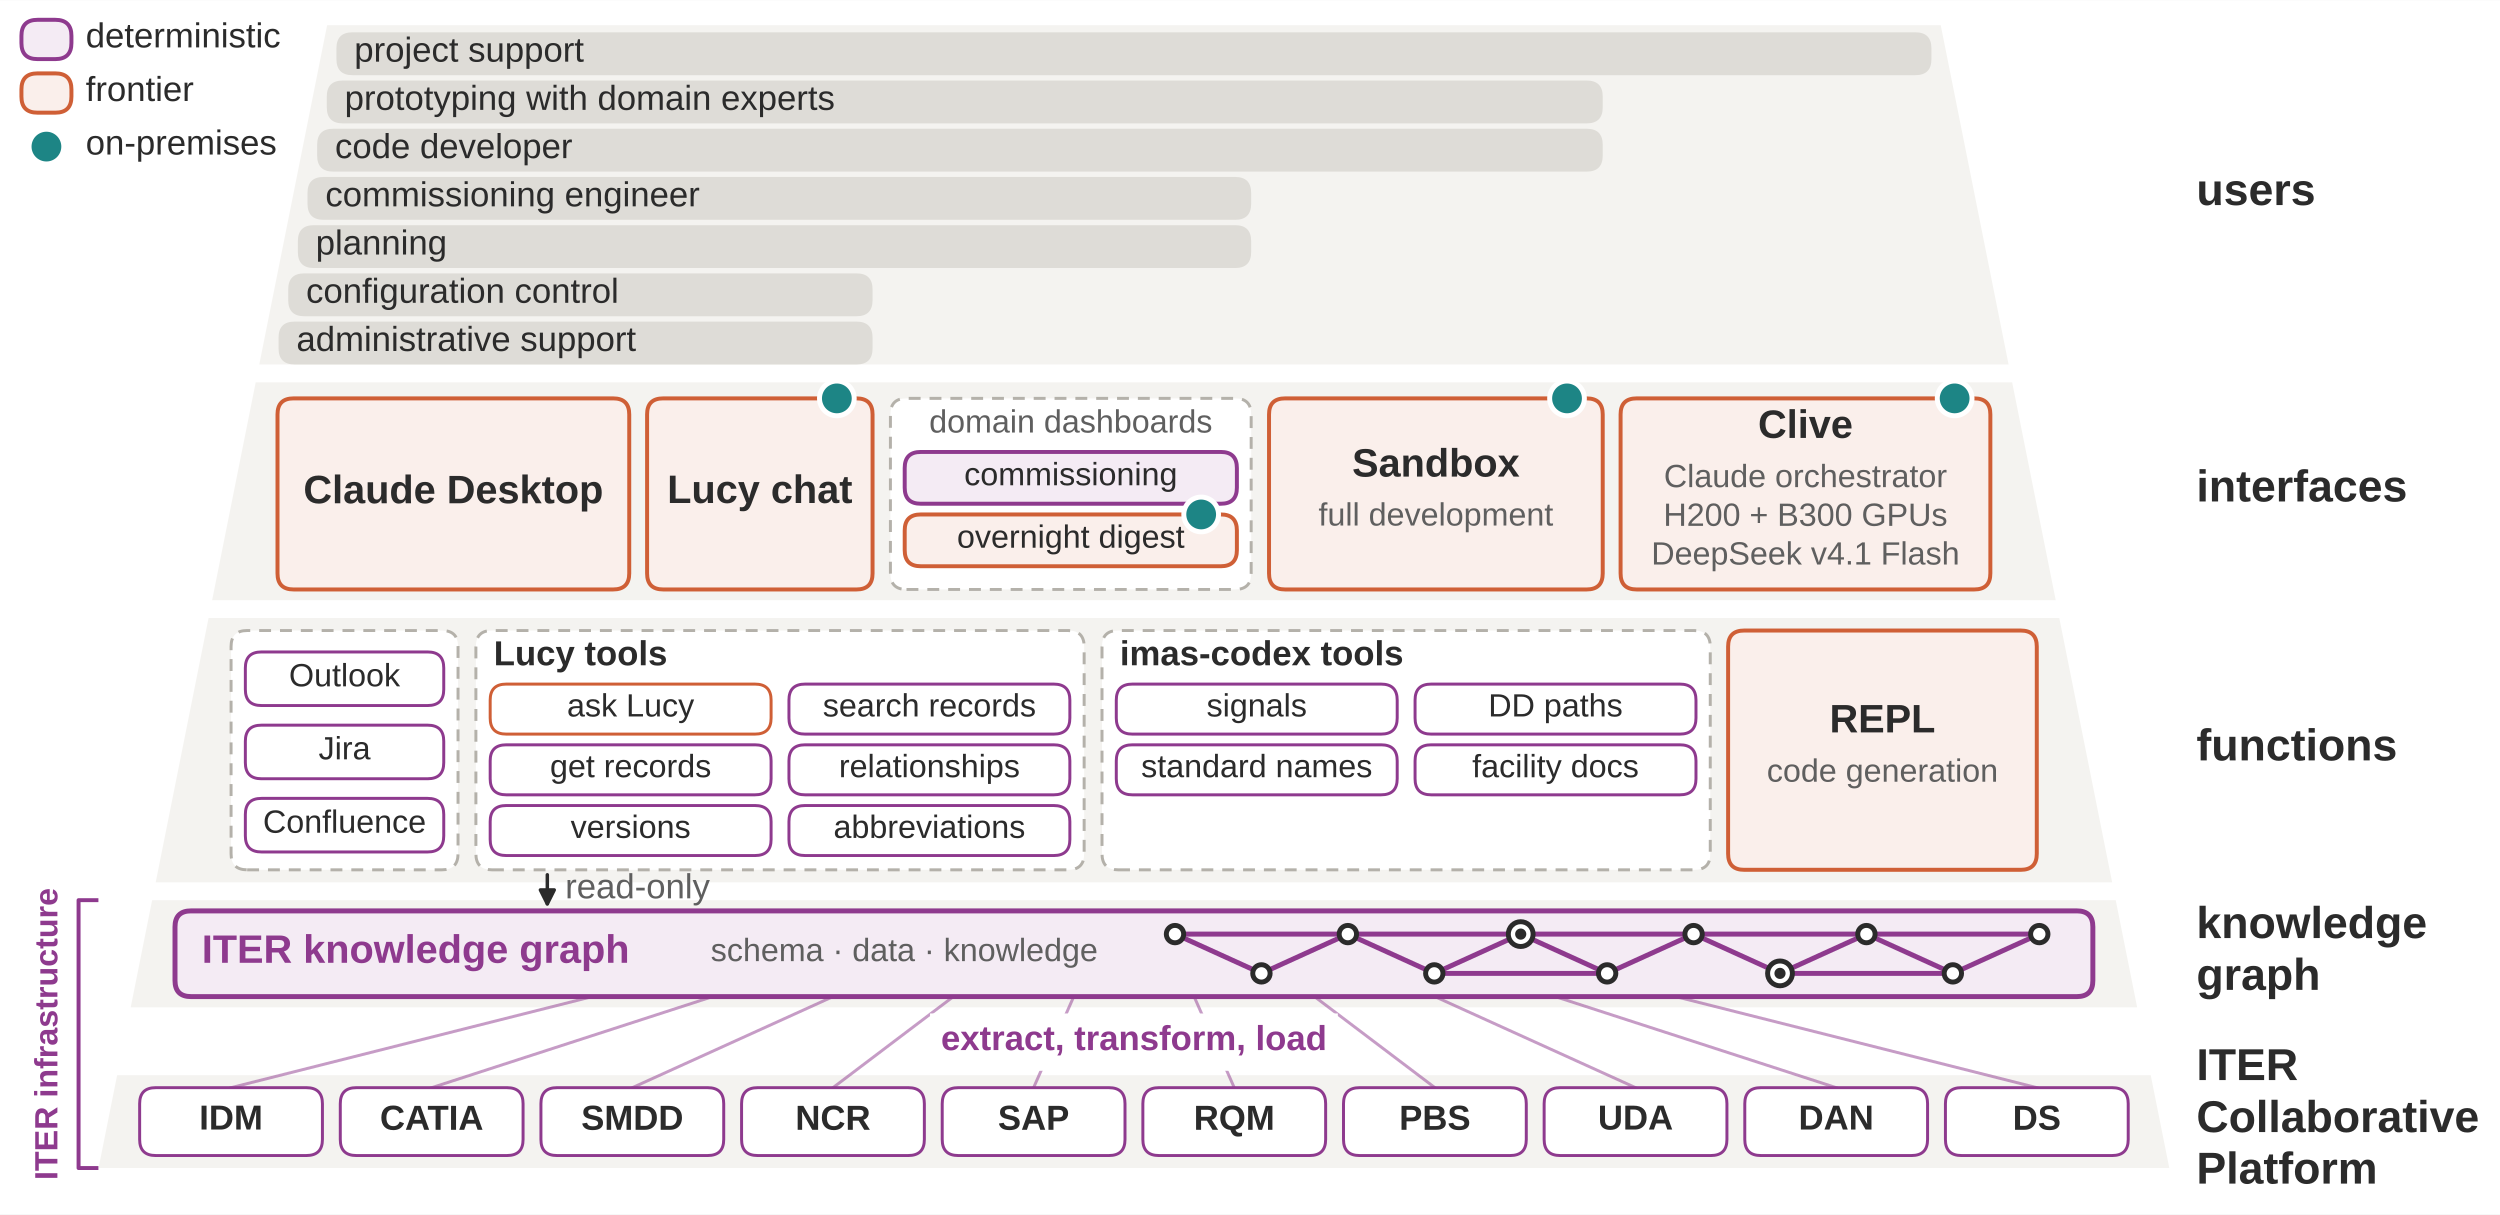
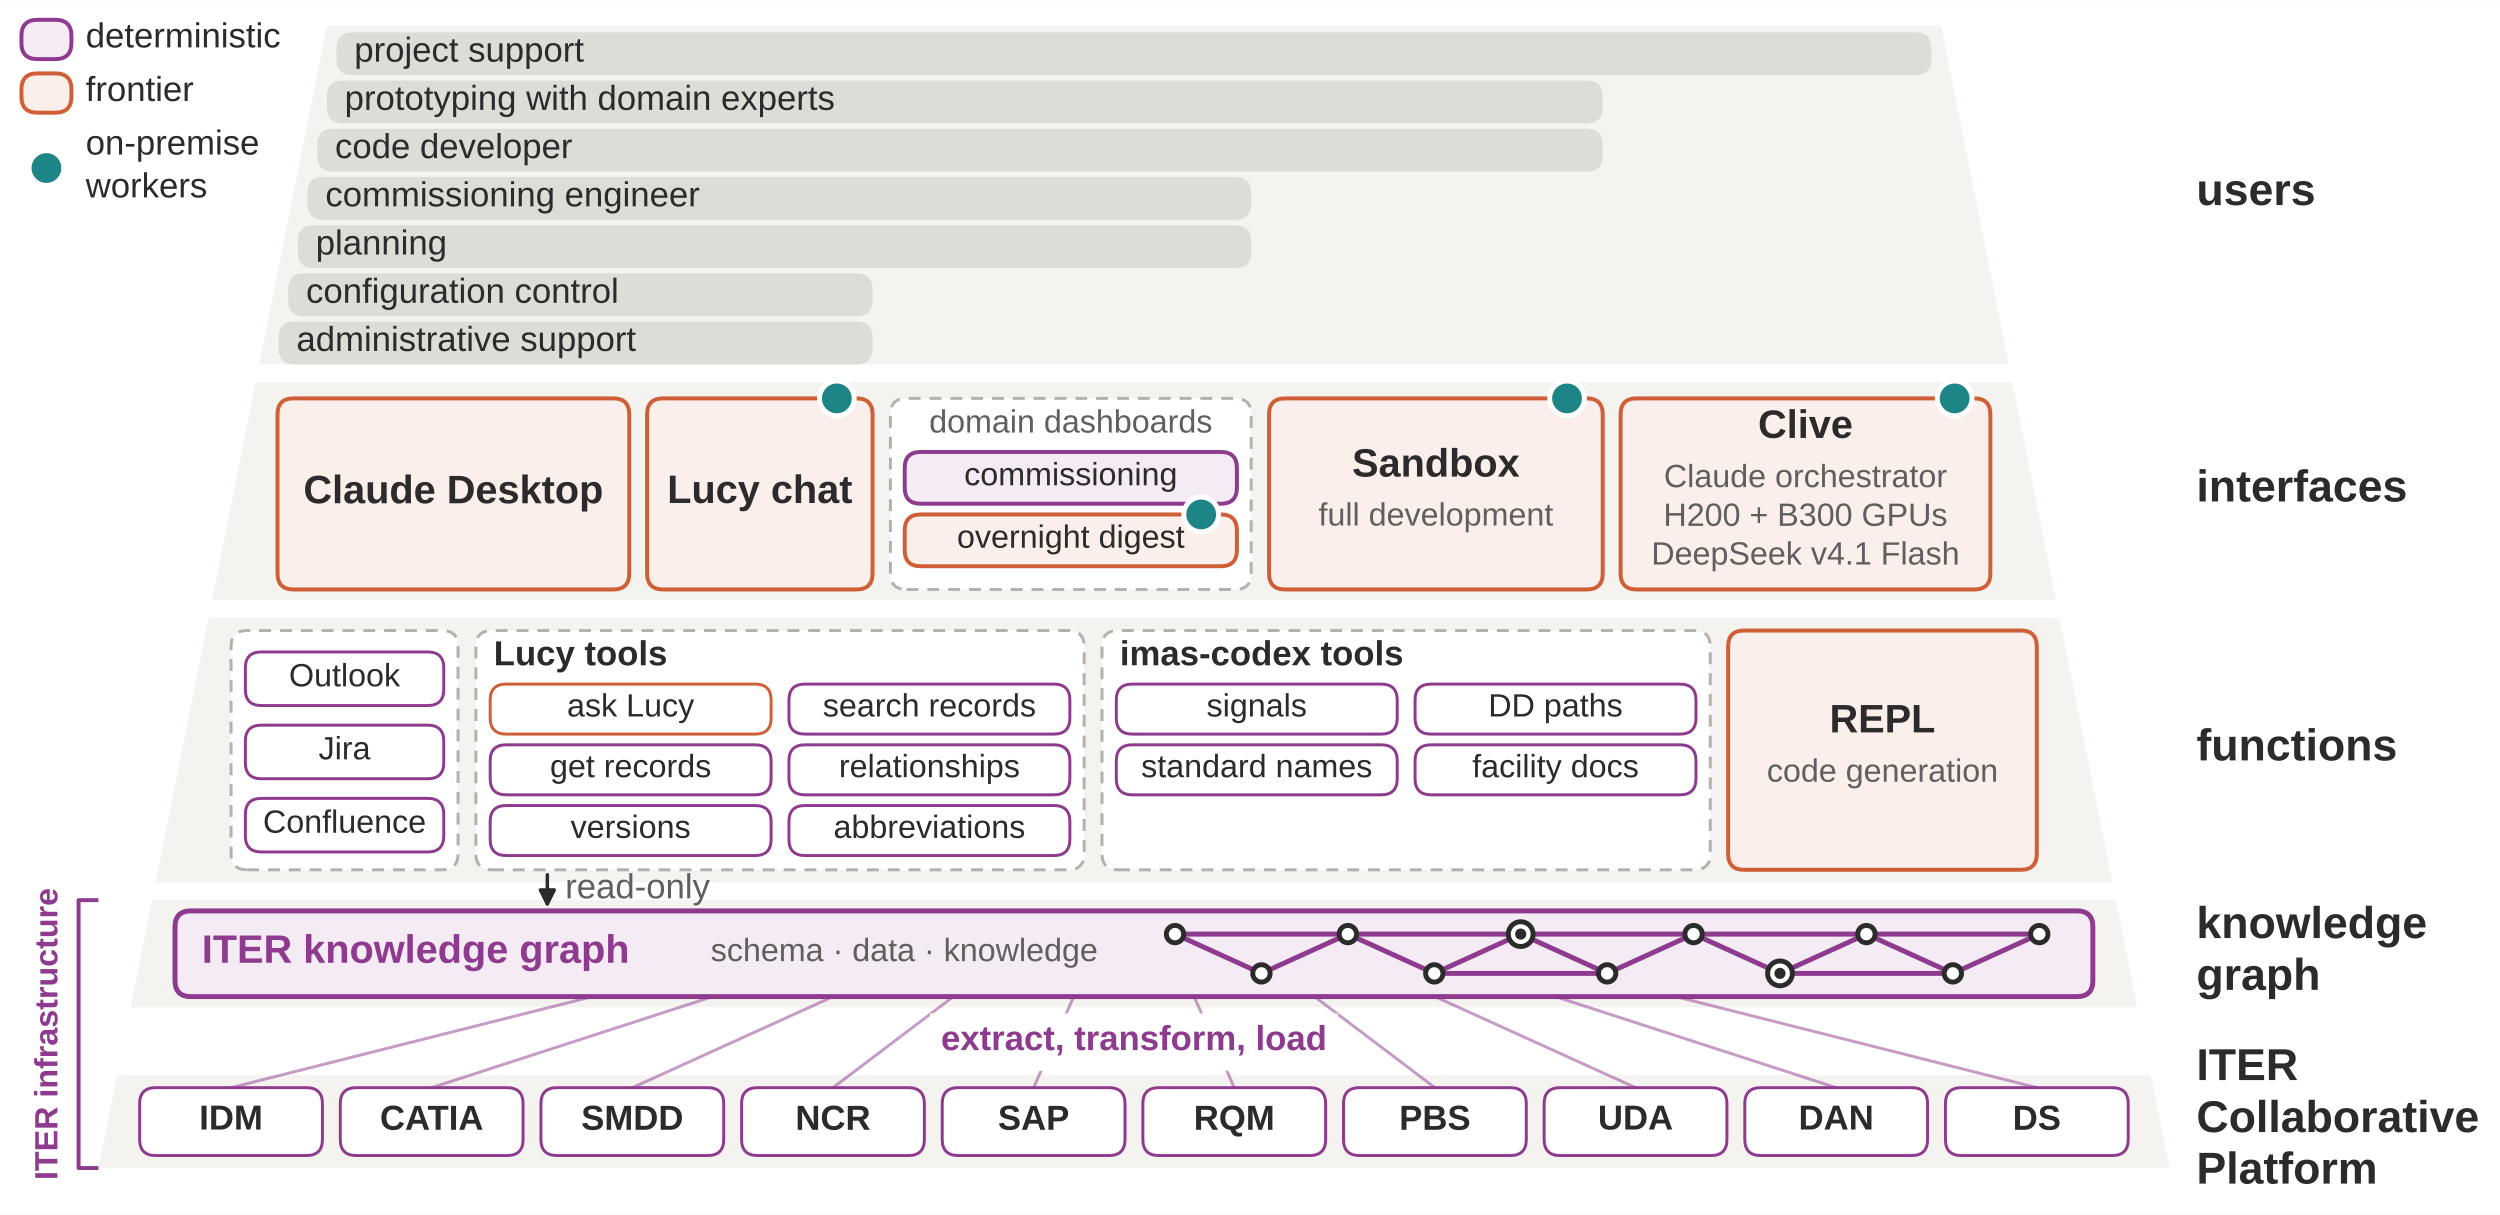
<svg xmlns="http://www.w3.org/2000/svg" xmlns:xlink="http://www.w3.org/1999/xlink" width="31.1cm" height="15.11cm" viewBox="0 0 1008 489.6" version="1.1">
  <defs>
    <style type="text/css">*{stroke-linejoin: round; stroke-linecap: butt}</style>
  </defs>
  <g id="figure_1">
    <g id="patch_1">
      <path d="M 0 489.6 L 1008 489.6 L 1008 0 L 0 0 z " style="fill: #ffffff" />
    </g>
    <g id="axes_1">
      <g id="patch_2">
        <path d="M 39.744 470.88 L 874.656 470.88 L 867.168 433.44 L 47.232 433.44 z " clip-path="url(#pb3c5608699)" style="fill: #f4f3f0" />
      </g>
      <g id="patch_3">
        <path d="M 52.704 406.08 L 861.696 406.08 L 853.056 362.88 L 61.344 362.88 z " clip-path="url(#pb3c5608699)" style="fill: #f4f3f0" />
      </g>
      <g id="patch_4">
        <path d="M 62.784 355.68 L 851.616 355.68 L 830.304 249.12 L 84.096 249.12 z " clip-path="url(#pb3c5608699)" style="fill: #f4f3f0" />
      </g>
      <g id="patch_5">
        <path d="M 85.536 241.92 L 828.864 241.92 L 811.296 154.08 L 103.104 154.08 z " clip-path="url(#pb3c5608699)" style="fill: #f4f3f0" />
      </g>
      <g id="patch_6">
        <path d="M 104.544 146.88 L 809.856 146.88 L 782.496 10.08 L 131.904 10.08 z " clip-path="url(#pb3c5608699)" style="fill: #f4f3f0" />
      </g>
      <g id="line2d_1">
        <path d="M 93.154 438.48 L 238.772 401.76 " clip-path="url(#pb3c5608699)" style="fill: none; stroke: #8e3a8e; stroke-opacity: 0.5; stroke-width: 1.2; stroke-linecap: square" />
      </g>
      <g id="line2d_2">
        <path d="M 174.053 438.48 L 287.312 401.76 " clip-path="url(#pb3c5608699)" style="fill: none; stroke: #8e3a8e; stroke-opacity: 0.5; stroke-width: 1.2; stroke-linecap: square" />
      </g>
      <g id="line2d_3">
        <path d="M 254.952 438.48 L 335.851 401.76 " clip-path="url(#pb3c5608699)" style="fill: none; stroke: #8e3a8e; stroke-opacity: 0.5; stroke-width: 1.2; stroke-linecap: square" />
      </g>
      <g id="line2d_4">
        <path d="M 335.851 438.48 L 384.391 401.76 " clip-path="url(#pb3c5608699)" style="fill: none; stroke: #8e3a8e; stroke-opacity: 0.5; stroke-width: 1.2; stroke-linecap: square" />
      </g>
      <g id="line2d_5">
        <path d="M 416.75 438.48 L 432.93 401.76 " clip-path="url(#pb3c5608699)" style="fill: none; stroke: #8e3a8e; stroke-opacity: 0.5; stroke-width: 1.2; stroke-linecap: square" />
      </g>
      <g id="line2d_6">
        <path d="M 497.65 438.48 L 481.47 401.76 " clip-path="url(#pb3c5608699)" style="fill: none; stroke: #8e3a8e; stroke-opacity: 0.5; stroke-width: 1.2; stroke-linecap: square" />
      </g>
      <g id="line2d_7">
        <path d="M 578.549 438.48 L 530.009 401.76 " clip-path="url(#pb3c5608699)" style="fill: none; stroke: #8e3a8e; stroke-opacity: 0.5; stroke-width: 1.2; stroke-linecap: square" />
      </g>
      <g id="line2d_8">
        <path d="M 659.448 438.48 L 578.549 401.76 " clip-path="url(#pb3c5608699)" style="fill: none; stroke: #8e3a8e; stroke-opacity: 0.5; stroke-width: 1.2; stroke-linecap: square" />
      </g>
      <g id="line2d_9">
        <path d="M 740.347 438.48 L 627.088 401.76 " clip-path="url(#pb3c5608699)" style="fill: none; stroke: #8e3a8e; stroke-opacity: 0.5; stroke-width: 1.2; stroke-linecap: square" />
      </g>
      <g id="line2d_10">
        <path d="M 821.246 438.48 L 675.628 401.76 " clip-path="url(#pb3c5608699)" style="fill: none; stroke: #8e3a8e; stroke-opacity: 0.5; stroke-width: 1.2; stroke-linecap: square" />
      </g>
      <g id="patch_7">
        <path d="M 77.04 401.76 L 837.36 401.76 Q 843.84 401.76 843.84 395.28 L 843.84 373.68 Q 843.84 367.2 837.36 367.2 L 77.04 367.2 Q 70.56 367.2 70.56 373.68 L 70.56 395.28 Q 70.56 401.76 77.04 401.76 z " clip-path="url(#pb3c5608699)" style="fill: #f4ebf4; stroke: #8e3a8e; stroke-width: 2; stroke-linejoin: miter" />
      </g>
      <g id="patch_8">
        <path d="M 99.648 350.64 L 178.199 350.64 Q 184.679 350.64 184.679 344.16 L 184.679 260.64 Q 184.679 254.16 178.199 254.16 L 99.648 254.16 Q 93.168 254.16 93.168 260.64 L 93.168 344.16 Q 93.168 350.64 99.648 350.64 z " clip-path="url(#pb3c5608699)" style="fill: #ffffff; stroke-dasharray: 4.8,3.6; stroke-dashoffset: 0; stroke: #b4b1aa; stroke-width: 1.2; stroke-linejoin: miter" />
      </g>
      <g id="patch_9">
        <path d="M 198.359 350.64 L 430.648 350.64 Q 437.128 350.64 437.128 344.16 L 437.128 260.64 Q 437.128 254.16 430.648 254.16 L 198.359 254.16 Q 191.879 254.16 191.879 260.64 L 191.879 344.16 Q 191.879 350.64 198.359 350.64 z " clip-path="url(#pb3c5608699)" style="fill: #ffffff; stroke-dasharray: 4.8,3.6; stroke-dashoffset: 0; stroke: #b4b1aa; stroke-width: 1.2; stroke-linejoin: miter" />
      </g>
      <g id="patch_10">
        <path d="M 450.808 350.64 L 683.097 350.64 Q 689.577 350.64 689.577 344.16 L 689.577 260.64 Q 689.577 254.16 683.097 254.16 L 450.808 254.16 Q 444.328 254.16 444.328 260.64 L 444.328 344.16 Q 444.328 350.64 450.808 350.64 z " clip-path="url(#pb3c5608699)" style="fill: #ffffff; stroke-dasharray: 4.8,3.6; stroke-dashoffset: 0; stroke: #b4b1aa; stroke-width: 1.2; stroke-linejoin: miter" />
      </g>
      <g id="patch_11">
        <path d="M 703.257 350.64 L 814.752 350.64 Q 821.232 350.64 821.232 344.16 L 821.232 260.64 Q 821.232 254.16 814.752 254.16 L 703.257 254.16 Q 696.777 254.16 696.777 260.64 L 696.777 344.16 Q 696.777 350.64 703.257 350.64 z " clip-path="url(#pb3c5608699)" style="fill: #faefeb; stroke: #cf5f36; stroke-width: 1.6; stroke-linejoin: miter" />
      </g>
      <g id="patch_12">
        <path d="M 118.368 237.6 L 247.227 237.6 Q 253.707 237.6 253.707 231.12 L 253.707 167.04 Q 253.707 160.56 247.227 160.56 L 118.368 160.56 Q 111.888 160.56 111.888 167.04 L 111.888 231.12 Q 111.888 237.6 118.368 237.6 z " clip-path="url(#pb3c5608699)" style="fill: #faefeb; stroke: #cf5f36; stroke-width: 1.6; stroke-linejoin: miter" />
      </g>
      <g id="patch_13">
        <path d="M 267.387 237.6 L 345.337 237.6 Q 351.817 237.6 351.817 231.12 L 351.817 167.04 Q 351.817 160.56 345.337 160.56 L 267.387 160.56 Q 260.907 160.56 260.907 167.04 L 260.907 231.12 Q 260.907 237.6 267.387 237.6 z " clip-path="url(#pb3c5608699)" style="fill: #faefeb; stroke: #cf5f36; stroke-width: 1.6; stroke-linejoin: miter" />
      </g>
      <g id="patch_14">
        <path d="M 365.497 237.6 L 497.993 237.6 Q 504.473 237.6 504.473 231.12 L 504.473 167.04 Q 504.473 160.56 497.993 160.56 L 365.497 160.56 Q 359.017 160.56 359.017 167.04 L 359.017 231.12 Q 359.017 237.6 365.497 237.6 z " clip-path="url(#pb3c5608699)" style="fill: #ffffff; stroke-dasharray: 4.8,3.6; stroke-dashoffset: 0; stroke: #b4b1aa; stroke-width: 1.2; stroke-linejoin: miter" />
      </g>
      <g id="patch_15">
        <path d="M 371.257 203.04 L 492.233 203.04 Q 498.713 203.04 498.713 196.56 L 498.713 188.64 Q 498.713 182.16 492.233 182.16 L 371.257 182.16 Q 364.777 182.16 364.777 188.64 L 364.777 196.56 Q 364.777 203.04 371.257 203.04 z " clip-path="url(#pb3c5608699)" style="fill: #f4ebf4; stroke: #8e3a8e; stroke-width: 1.6; stroke-linejoin: miter" />
      </g>
      <g id="patch_16">
        <path d="M 371.257 228.24 L 492.233 228.24 Q 498.713 228.24 498.713 221.76 L 498.713 213.84 Q 498.713 207.36 492.233 207.36 L 371.257 207.36 Q 364.777 207.36 364.777 213.84 L 364.777 221.76 Q 364.777 228.24 371.257 228.24 z " clip-path="url(#pb3c5608699)" style="fill: #faefeb; stroke: #cf5f36; stroke-width: 1.6; stroke-linejoin: miter" />
      </g>
      <g id="patch_17">
        <path d="M 518.153 237.6 L 639.74 237.6 Q 646.22 237.6 646.22 231.12 L 646.22 167.04 Q 646.22 160.56 639.74 160.56 L 518.153 160.56 Q 511.673 160.56 511.673 167.04 L 511.673 231.12 Q 511.673 237.6 518.153 237.6 z " clip-path="url(#pb3c5608699)" style="fill: #faefeb; stroke: #cf5f36; stroke-width: 1.6; stroke-linejoin: miter" />
      </g>
      <g id="patch_18">
        <path d="M 659.9 237.6 L 796.032 237.6 Q 802.512 237.6 802.512 231.12 L 802.512 167.04 Q 802.512 160.56 796.032 160.56 L 659.9 160.56 Q 653.42 160.56 653.42 167.04 L 653.42 231.12 Q 653.42 237.6 659.9 237.6 z " clip-path="url(#pb3c5608699)" style="fill: #faefeb; stroke: #cf5f36; stroke-width: 1.6; stroke-linejoin: miter" />
      </g>
      <g id="patch_19">
        <path d="M 15.12 23.76 L 22.32 23.76 Q 28.8 23.76 28.8 17.28 L 28.8 14.4 Q 28.8 7.92 22.32 7.92 L 15.12 7.92 Q 8.64 7.92 8.64 14.4 L 8.64 17.28 Q 8.64 23.76 15.12 23.76 z " clip-path="url(#pb3c5608699)" style="fill: #f4ebf4; stroke: #8e3a8e; stroke-width: 1.6; stroke-linejoin: miter" />
      </g>
      <g id="patch_20">
        <path d="M 15.12 45.36 L 22.32 45.36 Q 28.8 45.36 28.8 38.88 L 28.8 36 Q 28.8 29.52 22.32 29.52 L 15.12 29.52 Q 8.64 29.52 8.64 36 L 8.64 38.88 Q 8.64 45.36 15.12 45.36 z " clip-path="url(#pb3c5608699)" style="fill: #faefeb; stroke: #cf5f36; stroke-width: 1.6; stroke-linejoin: miter" />
      </g>
      <g id="line2d_11">
        <path d="M 38.88 470.88 L 31.68 470.88 L 31.68 362.88 L 38.88 362.88 " clip-path="url(#pb3c5608699)" style="fill: none; stroke: #8e3a8e; stroke-width: 1.6; stroke-linecap: square" />
      </g>
      <g id="patch_21">
        <path d="M 142.128 30.24 L 772.272 30.24 Q 778.752 30.24 778.752 23.76 L 778.752 19.44 Q 778.752 12.96 772.272 12.96 L 142.128 12.96 Q 135.648 12.96 135.648 19.44 L 135.648 23.76 Q 135.648 30.24 142.128 30.24 z " clip-path="url(#pb3c5608699)" style="fill: #dedcd7" />
      </g>
      <g id="patch_22">
        <path d="M 138.24 49.68 L 639.74 49.68 Q 646.22 49.68 646.22 43.2 L 646.22 38.88 Q 646.22 32.4 639.74 32.4 L 138.24 32.4 Q 131.76 32.4 131.76 38.88 L 131.76 43.2 Q 131.76 49.68 138.24 49.68 z " clip-path="url(#pb3c5608699)" style="fill: #dedcd7" />
      </g>
      <g id="patch_23">
        <path d="M 134.352 69.12 L 639.74 69.12 Q 646.22 69.12 646.22 62.64 L 646.22 58.32 Q 646.22 51.84 639.74 51.84 L 134.352 51.84 Q 127.872 51.84 127.872 58.32 L 127.872 62.64 Q 127.872 69.12 134.352 69.12 z " clip-path="url(#pb3c5608699)" style="fill: #dedcd7" />
      </g>
      <g id="patch_24">
        <path d="M 130.464 88.56 L 497.993 88.56 Q 504.473 88.56 504.473 82.08 L 504.473 77.76 Q 504.473 71.28 497.993 71.28 L 130.464 71.28 Q 123.984 71.28 123.984 77.76 L 123.984 82.08 Q 123.984 88.56 130.464 88.56 z " clip-path="url(#pb3c5608699)" style="fill: #dedcd7" />
      </g>
      <g id="patch_25">
        <path d="M 126.576 108 L 497.993 108 Q 504.473 108 504.473 101.52 L 504.473 97.2 Q 504.473 90.72 497.993 90.72 L 126.576 90.72 Q 120.096 90.72 120.096 97.2 L 120.096 101.52 Q 120.096 108 126.576 108 z " clip-path="url(#pb3c5608699)" style="fill: #dedcd7" />
      </g>
      <g id="patch_26">
        <path d="M 122.688 127.44 L 345.337 127.44 Q 351.817 127.44 351.817 120.96 L 351.817 116.64 Q 351.817 110.16 345.337 110.16 L 122.688 110.16 Q 116.208 110.16 116.208 116.64 L 116.208 120.96 Q 116.208 127.44 122.688 127.44 z " clip-path="url(#pb3c5608699)" style="fill: #dedcd7" />
      </g>
      <g id="patch_27">
        <path d="M 118.8 146.88 L 345.337 146.88 Q 351.817 146.88 351.817 140.4 L 351.817 136.08 Q 351.817 129.6 345.337 129.6 L 118.8 129.6 Q 112.32 129.6 112.32 136.08 L 112.32 140.4 Q 112.32 146.88 118.8 146.88 z " clip-path="url(#pb3c5608699)" style="fill: #dedcd7" />
      </g>
      <g id="patch_28">
        <path d="M 62.784 465.84 L 123.523 465.84 Q 130.003 465.84 130.003 459.36 L 130.003 444.96 Q 130.003 438.48 123.523 438.48 L 62.784 438.48 Q 56.304 438.48 56.304 444.96 L 56.304 459.36 Q 56.304 465.84 62.784 465.84 z " clip-path="url(#pb3c5608699)" style="fill: #ffffff; stroke: #8e3a8e; stroke-width: 1.2; stroke-linejoin: miter" />
      </g>
      <g id="patch_29">
        <path d="M 143.683 465.84 L 204.422 465.84 Q 210.902 465.84 210.902 459.36 L 210.902 444.96 Q 210.902 438.48 204.422 438.48 L 143.683 438.48 Q 137.203 438.48 137.203 444.96 L 137.203 459.36 Q 137.203 465.84 143.683 465.84 z " clip-path="url(#pb3c5608699)" style="fill: #ffffff; stroke: #8e3a8e; stroke-width: 1.2; stroke-linejoin: miter" />
      </g>
      <g id="patch_30">
        <path d="M 224.582 465.84 L 285.322 465.84 Q 291.802 465.84 291.802 459.36 L 291.802 444.96 Q 291.802 438.48 285.322 438.48 L 224.582 438.48 Q 218.102 438.48 218.102 444.96 L 218.102 459.36 Q 218.102 465.84 224.582 465.84 z " clip-path="url(#pb3c5608699)" style="fill: #ffffff; stroke: #8e3a8e; stroke-width: 1.2; stroke-linejoin: miter" />
      </g>
      <g id="patch_31">
        <path d="M 305.482 465.84 L 366.221 465.84 Q 372.701 465.84 372.701 459.36 L 372.701 444.96 Q 372.701 438.48 366.221 438.48 L 305.482 438.48 Q 299.002 438.48 299.002 444.96 L 299.002 459.36 Q 299.002 465.84 305.482 465.84 z " clip-path="url(#pb3c5608699)" style="fill: #ffffff; stroke: #8e3a8e; stroke-width: 1.2; stroke-linejoin: miter" />
      </g>
      <g id="patch_32">
        <path d="M 386.381 465.84 L 447.12 465.84 Q 453.6 465.84 453.6 459.36 L 453.6 444.96 Q 453.6 438.48 447.12 438.48 L 386.381 438.48 Q 379.901 438.48 379.901 444.96 L 379.901 459.36 Q 379.901 465.84 386.381 465.84 z " clip-path="url(#pb3c5608699)" style="fill: #ffffff; stroke: #8e3a8e; stroke-width: 1.2; stroke-linejoin: miter" />
      </g>
      <g id="patch_33">
        <path d="M 467.28 465.84 L 528.019 465.84 Q 534.499 465.84 534.499 459.36 L 534.499 444.96 Q 534.499 438.48 528.019 438.48 L 467.28 438.48 Q 460.8 438.48 460.8 444.96 L 460.8 459.36 Q 460.8 465.84 467.28 465.84 z " clip-path="url(#pb3c5608699)" style="fill: #ffffff; stroke: #8e3a8e; stroke-width: 1.2; stroke-linejoin: miter" />
      </g>
      <g id="patch_34">
        <path d="M 548.179 465.84 L 608.918 465.84 Q 615.398 465.84 615.398 459.36 L 615.398 444.96 Q 615.398 438.48 608.918 438.48 L 548.179 438.48 Q 541.699 438.48 541.699 444.96 L 541.699 459.36 Q 541.699 465.84 548.179 465.84 z " clip-path="url(#pb3c5608699)" style="fill: #ffffff; stroke: #8e3a8e; stroke-width: 1.2; stroke-linejoin: miter" />
      </g>
      <g id="patch_35">
        <path d="M 629.078 465.84 L 689.818 465.84 Q 696.298 465.84 696.298 459.36 L 696.298 444.96 Q 696.298 438.48 689.818 438.48 L 629.078 438.48 Q 622.598 438.48 622.598 444.96 L 622.598 459.36 Q 622.598 465.84 629.078 465.84 z " clip-path="url(#pb3c5608699)" style="fill: #ffffff; stroke: #8e3a8e; stroke-width: 1.2; stroke-linejoin: miter" />
      </g>
      <g id="patch_36">
        <path d="M 709.978 465.84 L 770.717 465.84 Q 777.197 465.84 777.197 459.36 L 777.197 444.96 Q 777.197 438.48 770.717 438.48 L 709.978 438.48 Q 703.498 438.48 703.498 444.96 L 703.498 459.36 Q 703.498 465.84 709.978 465.84 z " clip-path="url(#pb3c5608699)" style="fill: #ffffff; stroke: #8e3a8e; stroke-width: 1.2; stroke-linejoin: miter" />
      </g>
      <g id="patch_37">
        <path d="M 790.877 465.84 L 851.616 465.84 Q 858.096 465.84 858.096 459.36 L 858.096 444.96 Q 858.096 438.48 851.616 438.48 L 790.877 438.48 Q 784.397 438.48 784.397 444.96 L 784.397 459.36 Q 784.397 465.84 790.877 465.84 z " clip-path="url(#pb3c5608699)" style="fill: #ffffff; stroke: #8e3a8e; stroke-width: 1.2; stroke-linejoin: miter" />
      </g>
      <g id="line2d_12">
        <path d="M 473.76 376.56 L 508.608 392.4 " clip-path="url(#pb3c5608699)" style="fill: none; stroke: #8e3a8e; stroke-width: 2; stroke-linecap: round" />
      </g>
      <g id="line2d_13">
        <path d="M 508.608 392.4 L 543.456 376.56 " clip-path="url(#pb3c5608699)" style="fill: none; stroke: #8e3a8e; stroke-width: 2; stroke-linecap: round" />
      </g>
      <g id="line2d_14">
        <path d="M 543.456 376.56 L 578.304 392.4 " clip-path="url(#pb3c5608699)" style="fill: none; stroke: #8e3a8e; stroke-width: 2; stroke-linecap: round" />
      </g>
      <g id="line2d_15">
        <path d="M 578.304 392.4 L 613.152 376.56 " clip-path="url(#pb3c5608699)" style="fill: none; stroke: #8e3a8e; stroke-width: 2; stroke-linecap: round" />
      </g>
      <g id="line2d_16">
        <path d="M 613.152 376.56 L 648 392.4 " clip-path="url(#pb3c5608699)" style="fill: none; stroke: #8e3a8e; stroke-width: 2; stroke-linecap: round" />
      </g>
      <g id="line2d_17">
        <path d="M 648 392.4 L 682.848 376.56 " clip-path="url(#pb3c5608699)" style="fill: none; stroke: #8e3a8e; stroke-width: 2; stroke-linecap: round" />
      </g>
      <g id="line2d_18">
        <path d="M 682.848 376.56 L 717.696 392.4 " clip-path="url(#pb3c5608699)" style="fill: none; stroke: #8e3a8e; stroke-width: 2; stroke-linecap: round" />
      </g>
      <g id="line2d_19">
        <path d="M 717.696 392.4 L 752.544 376.56 " clip-path="url(#pb3c5608699)" style="fill: none; stroke: #8e3a8e; stroke-width: 2; stroke-linecap: round" />
      </g>
      <g id="line2d_20">
        <path d="M 752.544 376.56 L 787.392 392.4 " clip-path="url(#pb3c5608699)" style="fill: none; stroke: #8e3a8e; stroke-width: 2; stroke-linecap: round" />
      </g>
      <g id="line2d_21">
        <path d="M 787.392 392.4 L 822.24 376.56 " clip-path="url(#pb3c5608699)" style="fill: none; stroke: #8e3a8e; stroke-width: 2; stroke-linecap: round" />
      </g>
      <g id="line2d_22">
        <path d="M 473.76 376.56 L 543.456 376.56 " clip-path="url(#pb3c5608699)" style="fill: none; stroke: #8e3a8e; stroke-width: 2; stroke-linecap: round" />
      </g>
      <g id="line2d_23">
        <path d="M 543.456 376.56 L 613.152 376.56 " clip-path="url(#pb3c5608699)" style="fill: none; stroke: #8e3a8e; stroke-width: 2; stroke-linecap: round" />
      </g>
      <g id="line2d_24">
        <path d="M 613.152 376.56 L 682.848 376.56 " clip-path="url(#pb3c5608699)" style="fill: none; stroke: #8e3a8e; stroke-width: 2; stroke-linecap: round" />
      </g>
      <g id="line2d_25">
        <path d="M 682.848 376.56 L 752.544 376.56 " clip-path="url(#pb3c5608699)" style="fill: none; stroke: #8e3a8e; stroke-width: 2; stroke-linecap: round" />
      </g>
      <g id="line2d_26">
        <path d="M 752.544 376.56 L 822.24 376.56 " clip-path="url(#pb3c5608699)" style="fill: none; stroke: #8e3a8e; stroke-width: 2; stroke-linecap: round" />
      </g>
      <g id="line2d_27">
        <path d="M 578.304 392.4 L 648 392.4 " clip-path="url(#pb3c5608699)" style="fill: none; stroke: #8e3a8e; stroke-width: 2; stroke-linecap: round" />
      </g>
      <g id="line2d_28">
        <path d="M 717.696 392.4 L 787.392 392.4 " clip-path="url(#pb3c5608699)" style="fill: none; stroke: #8e3a8e; stroke-width: 2; stroke-linecap: round" />
      </g>
      <g id="patch_38">
        <path d="M 105.408 284.4 L 172.439 284.4 Q 178.919 284.4 178.919 277.92 L 178.919 269.28 Q 178.919 262.8 172.439 262.8 L 105.408 262.8 Q 98.928 262.8 98.928 269.28 L 98.928 277.92 Q 98.928 284.4 105.408 284.4 z " clip-path="url(#pb3c5608699)" style="fill: #ffffff; stroke: #8e3a8e; stroke-width: 1.2; stroke-linejoin: miter" />
      </g>
      <g id="patch_39">
        <path d="M 105.408 313.92 L 172.439 313.92 Q 178.919 313.92 178.919 307.44 L 178.919 298.8 Q 178.919 292.32 172.439 292.32 L 105.408 292.32 Q 98.928 292.32 98.928 298.8 L 98.928 307.44 Q 98.928 313.92 105.408 313.92 z " clip-path="url(#pb3c5608699)" style="fill: #ffffff; stroke: #8e3a8e; stroke-width: 1.2; stroke-linejoin: miter" />
      </g>
      <g id="patch_40">
        <path d="M 105.408 343.44 L 172.439 343.44 Q 178.919 343.44 178.919 336.96 L 178.919 328.32 Q 178.919 321.84 172.439 321.84 L 105.408 321.84 Q 98.928 321.84 98.928 328.32 L 98.928 336.96 Q 98.928 343.44 105.408 343.44 z " clip-path="url(#pb3c5608699)" style="fill: #ffffff; stroke: #8e3a8e; stroke-width: 1.2; stroke-linejoin: miter" />
      </g>
      <g id="patch_41">
        <path d="M 204.119 295.92 L 304.423 295.92 Q 310.903 295.92 310.903 289.44 L 310.903 282.24 Q 310.903 275.76 304.423 275.76 L 204.119 275.76 Q 197.639 275.76 197.639 282.24 L 197.639 289.44 Q 197.639 295.92 204.119 295.92 z " clip-path="url(#pb3c5608699)" style="fill: #ffffff; stroke: #cf5f36; stroke-width: 1.2; stroke-linejoin: miter" />
      </g>
      <g id="patch_42">
        <path d="M 324.583 295.92 L 424.888 295.92 Q 431.368 295.92 431.368 289.44 L 431.368 282.24 Q 431.368 275.76 424.888 275.76 L 324.583 275.76 Q 318.103 275.76 318.103 282.24 L 318.103 289.44 Q 318.103 295.92 324.583 295.92 z " clip-path="url(#pb3c5608699)" style="fill: #ffffff; stroke: #8e3a8e; stroke-width: 1.2; stroke-linejoin: miter" />
      </g>
      <g id="patch_43">
        <path d="M 204.119 320.4 L 304.423 320.4 Q 310.903 320.4 310.903 313.92 L 310.903 306.72 Q 310.903 300.24 304.423 300.24 L 204.119 300.24 Q 197.639 300.24 197.639 306.72 L 197.639 313.92 Q 197.639 320.4 204.119 320.4 z " clip-path="url(#pb3c5608699)" style="fill: #ffffff; stroke: #8e3a8e; stroke-width: 1.2; stroke-linejoin: miter" />
      </g>
      <g id="patch_44">
        <path d="M 324.583 320.4 L 424.888 320.4 Q 431.368 320.4 431.368 313.92 L 431.368 306.72 Q 431.368 300.24 424.888 300.24 L 324.583 300.24 Q 318.103 300.24 318.103 306.72 L 318.103 313.92 Q 318.103 320.4 324.583 320.4 z " clip-path="url(#pb3c5608699)" style="fill: #ffffff; stroke: #8e3a8e; stroke-width: 1.2; stroke-linejoin: miter" />
      </g>
      <g id="patch_45">
        <path d="M 204.119 344.88 L 304.423 344.88 Q 310.903 344.88 310.903 338.4 L 310.903 331.2 Q 310.903 324.72 304.423 324.72 L 204.119 324.72 Q 197.639 324.72 197.639 331.2 L 197.639 338.4 Q 197.639 344.88 204.119 344.88 z " clip-path="url(#pb3c5608699)" style="fill: #ffffff; stroke: #8e3a8e; stroke-width: 1.2; stroke-linejoin: miter" />
      </g>
      <g id="patch_46">
        <path d="M 324.583 344.88 L 424.888 344.88 Q 431.368 344.88 431.368 338.4 L 431.368 331.2 Q 431.368 324.72 424.888 324.72 L 324.583 324.72 Q 318.103 324.72 318.103 331.2 L 318.103 338.4 Q 318.103 344.88 324.583 344.88 z " clip-path="url(#pb3c5608699)" style="fill: #ffffff; stroke: #8e3a8e; stroke-width: 1.2; stroke-linejoin: miter" />
      </g>
      <g id="patch_47">
        <path d="M 456.568 295.92 L 556.873 295.92 Q 563.353 295.92 563.353 289.44 L 563.353 282.24 Q 563.353 275.76 556.873 275.76 L 456.568 275.76 Q 450.088 275.76 450.088 282.24 L 450.088 289.44 Q 450.088 295.92 456.568 295.92 z " clip-path="url(#pb3c5608699)" style="fill: #ffffff; stroke: #8e3a8e; stroke-width: 1.2; stroke-linejoin: miter" />
      </g>
      <g id="patch_48">
        <path d="M 577.033 295.92 L 677.337 295.92 Q 683.817 295.92 683.817 289.44 L 683.817 282.24 Q 683.817 275.76 677.337 275.76 L 577.033 275.76 Q 570.553 275.76 570.553 282.24 L 570.553 289.44 Q 570.553 295.92 577.033 295.92 z " clip-path="url(#pb3c5608699)" style="fill: #ffffff; stroke: #8e3a8e; stroke-width: 1.2; stroke-linejoin: miter" />
      </g>
      <g id="patch_49">
        <path d="M 456.568 320.4 L 556.873 320.4 Q 563.353 320.4 563.353 313.92 L 563.353 306.72 Q 563.353 300.24 556.873 300.24 L 456.568 300.24 Q 450.088 300.24 450.088 306.72 L 450.088 313.92 Q 450.088 320.4 456.568 320.4 z " clip-path="url(#pb3c5608699)" style="fill: #ffffff; stroke: #8e3a8e; stroke-width: 1.2; stroke-linejoin: miter" />
      </g>
      <g id="patch_50">
        <path d="M 577.033 320.4 L 677.337 320.4 Q 683.817 320.4 683.817 313.92 L 683.817 306.72 Q 683.817 300.24 677.337 300.24 L 577.033 300.24 Q 570.553 300.24 570.553 306.72 L 570.553 313.92 Q 570.553 320.4 577.033 320.4 z " clip-path="url(#pb3c5608699)" style="fill: #ffffff; stroke: #8e3a8e; stroke-width: 1.2; stroke-linejoin: miter" />
      </g>
      <g id="line2d_29">
        <defs>
          <path id="m2a55d77c86" d="M 0 3.5 C 0.928 3.5 1.819 3.131 2.475 2.475 C 3.131 1.819 3.5 0.928 3.5 0 C 3.5 -0.928 3.131 -1.819 2.475 -2.475 C 1.819 -3.131 0.928 -3.5 0 -3.5 C -0.928 -3.5 -1.819 -3.131 -2.475 -2.475 C -3.131 -1.819 -3.5 -0.928 -3.5 0 C -3.5 0.928 -3.131 1.819 -2.475 2.475 C -1.819 3.131 -0.928 3.5 0 3.5 z " style="stroke: #2b2b2b; stroke-width: 2" />
        </defs>
        <g clip-path="url(#pb3c5608699)">
          <use xlink:href="#m2a55d77c86" x="473.76" y="376.56" style="fill: #ffffff; stroke: #2b2b2b; stroke-width: 2" />
        </g>
      </g>
      <g id="line2d_30">
        <g clip-path="url(#pb3c5608699)">
          <use xlink:href="#m2a55d77c86" x="508.608" y="392.4" style="fill: #ffffff; stroke: #2b2b2b; stroke-width: 2" />
        </g>
      </g>
      <g id="line2d_31">
        <g clip-path="url(#pb3c5608699)">
          <use xlink:href="#m2a55d77c86" x="543.456" y="376.56" style="fill: #ffffff; stroke: #2b2b2b; stroke-width: 2" />
        </g>
      </g>
      <g id="line2d_32">
        <g clip-path="url(#pb3c5608699)">
          <use xlink:href="#m2a55d77c86" x="578.304" y="392.4" style="fill: #ffffff; stroke: #2b2b2b; stroke-width: 2" />
        </g>
      </g>
      <g id="line2d_33">
        <defs>
          <path id="maecd21d37f" d="M 0 5 C 1.326 5 2.598 4.473 3.536 3.536 C 4.473 2.598 5 1.326 5 0 C 5 -1.326 4.473 -2.598 3.536 -3.536 C 2.598 -4.473 1.326 -5 0 -5 C -1.326 -5 -2.598 -4.473 -3.536 -3.536 C -4.473 -2.598 -5 -1.326 -5 0 C -5 1.326 -4.473 2.598 -3.536 3.536 C -2.598 4.473 -1.326 5 0 5 z " style="stroke: #2b2b2b; stroke-width: 2" />
        </defs>
        <g clip-path="url(#pb3c5608699)">
          <use xlink:href="#maecd21d37f" x="613.152" y="376.56" style="fill: #ffffff; stroke: #2b2b2b; stroke-width: 2" />
        </g>
      </g>
      <g id="line2d_34">
        <g clip-path="url(#pb3c5608699)">
          <use xlink:href="#m2a55d77c86" x="648" y="392.4" style="fill: #ffffff; stroke: #2b2b2b; stroke-width: 2" />
        </g>
      </g>
      <g id="line2d_35">
        <g clip-path="url(#pb3c5608699)">
          <use xlink:href="#m2a55d77c86" x="682.848" y="376.56" style="fill: #ffffff; stroke: #2b2b2b; stroke-width: 2" />
        </g>
      </g>
      <g id="line2d_36">
        <g clip-path="url(#pb3c5608699)">
          <use xlink:href="#maecd21d37f" x="717.696" y="392.4" style="fill: #ffffff; stroke: #2b2b2b; stroke-width: 2" />
        </g>
      </g>
      <g id="line2d_37">
        <g clip-path="url(#pb3c5608699)">
          <use xlink:href="#m2a55d77c86" x="752.544" y="376.56" style="fill: #ffffff; stroke: #2b2b2b; stroke-width: 2" />
        </g>
      </g>
      <g id="line2d_38">
        <g clip-path="url(#pb3c5608699)">
          <use xlink:href="#m2a55d77c86" x="787.392" y="392.4" style="fill: #ffffff; stroke: #2b2b2b; stroke-width: 2" />
        </g>
      </g>
      <g id="line2d_39">
        <g clip-path="url(#pb3c5608699)">
          <use xlink:href="#m2a55d77c86" x="822.24" y="376.56" style="fill: #ffffff; stroke: #2b2b2b; stroke-width: 2" />
        </g>
      </g>
      <g id="line2d_40">
        <defs>
          <path id="m6dca541c59" d="M 0 1.75 C 0.464 1.75 0.909 1.566 1.237 1.237 C 1.566 0.909 1.75 0.464 1.75 0 C 1.75 -0.464 1.566 -0.909 1.237 -1.237 C 0.909 -1.566 0.464 -1.75 0 -1.75 C -0.464 -1.75 -0.909 -1.566 -1.237 -1.237 C -1.566 -0.909 -1.75 -0.464 -1.75 0 C -1.75 0.464 -1.566 0.909 -1.237 1.237 C -0.909 1.566 -0.464 1.75 0 1.75 z " style="stroke: #2b2b2b" />
        </defs>
        <g clip-path="url(#pb3c5608699)">
          <use xlink:href="#m6dca541c59" x="613.152" y="376.56" style="fill: #2b2b2b; stroke: #2b2b2b" />
        </g>
      </g>
      <g id="line2d_41">
        <g clip-path="url(#pb3c5608699)">
          <use xlink:href="#m6dca541c59" x="717.696" y="392.4" style="fill: #2b2b2b; stroke: #2b2b2b" />
        </g>
      </g>
      <g id="patch_51">
        <path d="M 220.679 352.644 Q 220.679 359.281 220.679 364.352 " style="fill: none; stroke: #2b2b2b; stroke-width: 1.4; stroke-linecap: round" />
        <path d="M 223.479 358.752 L 220.679 364.352 L 217.879 358.752 z " style="fill: #2b2b2b; stroke: #2b2b2b; stroke-width: 1.4; stroke-linecap: round" />
      </g>
      <g id="line2d_42">
        <defs>
          <path id="m93257e1731" d="M 0 7 C 1.856 7 3.637 6.262 4.95 4.95 C 6.262 3.637 7 1.856 7 0 C 7 -1.856 6.262 -3.637 4.95 -4.95 C 3.637 -6.262 1.856 -7 0 -7 C -1.856 -7 -3.637 -6.262 -4.95 -4.95 C -6.262 -3.637 -7 -1.856 -7 0 C -7 1.856 -6.262 3.637 -4.95 4.95 C -3.637 6.262 -1.856 7 0 7 z " style="stroke: #ffffff; stroke-width: 2" />
        </defs>
        <g clip-path="url(#pb3c5608699)">
          <use xlink:href="#m93257e1731" x="484.313" y="207.36" style="fill: #1d8585; stroke: #ffffff; stroke-width: 2" />
        </g>
      </g>
      <g id="line2d_43">
        <g clip-path="url(#pb3c5608699)">
          <use xlink:href="#m93257e1731" x="337.417" y="160.56" style="fill: #1d8585; stroke: #ffffff; stroke-width: 2" />
        </g>
      </g>
      <g id="line2d_44">
        <g clip-path="url(#pb3c5608699)">
          <use xlink:href="#m93257e1731" x="631.82" y="160.56" style="fill: #1d8585; stroke: #ffffff; stroke-width: 2" />
        </g>
      </g>
      <g id="line2d_45">
        <g clip-path="url(#pb3c5608699)">
          <use xlink:href="#m93257e1731" x="788.112" y="160.56" style="fill: #1d8585; stroke: #ffffff; stroke-width: 2" />
        </g>
      </g>
      <g id="line2d_46">
        <g clip-path="url(#pb3c5608699)">
-           <use xlink:href="#m93257e1731" x="18.72" y="59.04" style="fill: #1d8585; stroke: #ffffff; stroke-width: 2" />
+           <use xlink:href="#m93257e1731" x="18.72" y="67.68" style="fill: #1d8585; stroke: #ffffff; stroke-width: 2" />
        </g>
      </g>
      <g id="text_1">
        <text style="font-weight: 700; font-size: 18px; font-family: 'Arial', 'Nimbus Sans', sans-serif; text-anchor: start; fill: #2b2b2b" x="885.6" y="82.602" transform="rotate(-0 885.6 82.602)">users</text>
      </g>
      <g id="text_2">
        <text style="font-weight: 700; font-size: 18px; font-family: 'Arial', 'Nimbus Sans', sans-serif; text-anchor: start; fill: #2b2b2b" x="885.6" y="202.123" transform="rotate(-0 885.6 202.1226)">interfaces</text>
      </g>
      <g id="text_3">
        <text style="font-weight: 700; font-size: 18px; font-family: 'Arial', 'Nimbus Sans', sans-serif; text-anchor: start; fill: #2b2b2b" x="885.6" y="306.523" transform="rotate(-0 885.6 306.5226)">functions</text>
      </g>
      <g id="text_4">
        <text style="font-weight: 700; font-size: 18px; font-family: 'Arial', 'Nimbus Sans', sans-serif; text-anchor: start; fill: #2b2b2b" x="885.6" y="378.163" transform="rotate(-0 885.6 378.1626)">knowledge</text>
      </g>
      <g id="text_5">
        <text style="font-weight: 700; font-size: 18px; font-family: 'Arial', 'Nimbus Sans', sans-serif; text-anchor: start; fill: #2b2b2b" x="885.6" y="399.043" transform="rotate(-0 885.6 399.0426)">graph</text>
      </g>
      <g id="text_6">
        <text style="font-weight: 700; font-size: 18px; font-family: 'Arial', 'Nimbus Sans', sans-serif; text-anchor: start; fill: #2b2b2b" x="885.6" y="435.403" transform="rotate(-0 885.6 435.4026)">ITER</text>
      </g>
      <g id="text_7">
        <text style="font-weight: 700; font-size: 18px; font-family: 'Arial', 'Nimbus Sans', sans-serif; text-anchor: start; fill: #2b2b2b" x="885.6" y="456.389" transform="rotate(-0 885.6 456.3894)">Collaborative</text>
      </g>
      <g id="text_8">
        <text style="font-weight: 700; font-size: 18px; font-family: 'Arial', 'Nimbus Sans', sans-serif; text-anchor: start; fill: #2b2b2b" x="885.6" y="477.163" transform="rotate(-0 885.6 477.1626)">Platform</text>
      </g>
      <g id="text_9">
        <text style="font-weight: 700; font-size: 14px; font-family: 'Arial', 'Nimbus Sans', sans-serif; text-anchor: middle; fill: #2b2b2b" x="93.154" y="455.366" transform="rotate(-0 93.1536 455.3664)">IDM</text>
      </g>
      <g id="text_10">
        <text style="font-weight: 700; font-size: 14px; font-family: 'Arial', 'Nimbus Sans', sans-serif; text-anchor: middle; fill: #2b2b2b" x="174.053" y="455.45" transform="rotate(-0 174.0528 455.4496)">CATIA</text>
      </g>
      <g id="text_11">
        <text style="font-weight: 700; font-size: 14px; font-family: 'Arial', 'Nimbus Sans', sans-serif; text-anchor: middle; fill: #2b2b2b" x="254.952" y="455.45" transform="rotate(-0 254.952 455.4496)">SMDD</text>
      </g>
      <g id="text_12">
        <text style="font-weight: 700; font-size: 14px; font-family: 'Arial', 'Nimbus Sans', sans-serif; text-anchor: middle; fill: #2b2b2b" x="335.851" y="455.45" transform="rotate(-0 335.8512 455.4496)">NCR</text>
      </g>
      <g id="text_13">
        <text style="font-weight: 700; font-size: 14px; font-family: 'Arial', 'Nimbus Sans', sans-serif; text-anchor: middle; fill: #2b2b2b" x="416.75" y="455.45" transform="rotate(-0 416.7504 455.4496)">SAP</text>
      </g>
      <g id="text_14">
        <text style="font-weight: 700; font-size: 14px; font-family: 'Arial', 'Nimbus Sans', sans-serif; text-anchor: middle; fill: #2b2b2b" x="497.65" y="455.45" transform="rotate(-0 497.6496 455.4496)">RQM</text>
      </g>
      <g id="text_15">
        <text style="font-weight: 700; font-size: 14px; font-family: 'Arial', 'Nimbus Sans', sans-serif; text-anchor: middle; fill: #2b2b2b" x="578.549" y="455.45" transform="rotate(-0 578.5488 455.4496)">PBS</text>
      </g>
      <g id="text_16">
        <text style="font-weight: 700; font-size: 14px; font-family: 'Arial', 'Nimbus Sans', sans-serif; text-anchor: middle; fill: #2b2b2b" x="659.448" y="455.366" transform="rotate(-0 659.448 455.3664)">UDA</text>
      </g>
      <g id="text_17">
        <text style="font-weight: 700; font-size: 14px; font-family: 'Arial', 'Nimbus Sans', sans-serif; text-anchor: middle; fill: #2b2b2b" x="740.347" y="455.366" transform="rotate(-0 740.3472 455.3664)">DAN</text>
      </g>
      <g id="text_18">
        <text style="font-weight: 700; font-size: 14px; font-family: 'Arial', 'Nimbus Sans', sans-serif; text-anchor: middle; fill: #2b2b2b" x="821.246" y="455.45" transform="rotate(-0 821.2464 455.4496)">DS</text>
      </g>
      <g id="text_19">
        <g id="patch_52">
          <path d="M 375.494 431.18 L 538.906 431.18 L 538.906 409.06 L 375.494 409.06 z " style="fill: #ffffff; stroke: #ffffff; stroke-linejoin: miter" />
        </g>
        <text style="font-weight: 700; font-size: 14px; font-family: 'Arial', 'Nimbus Sans', sans-serif; text-anchor: middle; fill: #8e3a8e" x="457.2" y="423.326" transform="rotate(-0 457.2 423.3264)">extract, transform, load</text>
      </g>
      <g id="text_20">
        <text style="font-weight: 700; font-size: 13px; font-family: 'Arial', 'Nimbus Sans', sans-serif; fill: #8e3a8e" transform="translate(23.13741 475.7152) rotate(-90)">ITER infrastructure</text>
      </g>
      <g id="text_21">
        <text style="font-weight: 700; font-size: 16px; font-family: 'Arial', 'Nimbus Sans', sans-serif; text-anchor: start; fill: #8e3a8e" x="81.36" y="388.144" transform="rotate(-0 81.36 388.1445)">ITER knowledge graph</text>
      </g>
      <g id="text_22">
        <text style="font-size: 13px; font-family: 'Arial', 'Nimbus Sans', sans-serif; text-anchor: start; fill: #5f5f5f" x="286.56" y="387.457" transform="rotate(-0 286.56 387.4574)">schema · data · knowledge</text>
      </g>
      <g id="text_23">
        <text style="font-size: 13px; font-family: 'Arial', 'Nimbus Sans', sans-serif; text-anchor: middle; fill: #2b2b2b" x="138.923" y="276.655" transform="rotate(-0 138.9234 276.6546)">Outlook</text>
      </g>
      <g id="text_24">
        <text style="font-size: 13px; font-family: 'Arial', 'Nimbus Sans', sans-serif; text-anchor: middle; fill: #2b2b2b" x="138.923" y="306.097" transform="rotate(-0 138.9234 306.0974)">Jira</text>
      </g>
      <g id="text_25">
        <text style="font-size: 13px; font-family: 'Arial', 'Nimbus Sans', sans-serif; text-anchor: middle; fill: #2b2b2b" x="138.923" y="335.695" transform="rotate(-0 138.9234 335.6946)">Confluence</text>
      </g>
      <g id="text_26">
        <text style="font-weight: 700; font-size: 14px; font-family: 'Arial', 'Nimbus Sans', sans-serif; text-anchor: start; fill: #2b2b2b" x="199.079" y="268.166" transform="rotate(-0 199.0789 268.1664)">Lucy tools</text>
      </g>
      <g id="text_27">
        <text style="font-size: 13px; font-family: 'Arial', 'Nimbus Sans', sans-serif; text-anchor: middle; fill: #2b2b2b" x="254.271" y="288.817" transform="rotate(-0 254.2712 288.8174)">ask Lucy</text>
      </g>
      <g id="text_28">
        <text style="font-size: 13px; font-family: 'Arial', 'Nimbus Sans', sans-serif; text-anchor: middle; fill: #2b2b2b" x="374.736" y="288.817" transform="rotate(-0 374.7358 288.8174)">search records</text>
      </g>
      <g id="text_29">
        <text style="font-size: 13px; font-family: 'Arial', 'Nimbus Sans', sans-serif; text-anchor: middle; fill: #2b2b2b" x="254.271" y="313.297" transform="rotate(-0 254.2712 313.2974)">get records</text>
      </g>
      <g id="text_30">
        <text style="font-size: 13px; font-family: 'Arial', 'Nimbus Sans', sans-serif; text-anchor: middle; fill: #2b2b2b" x="374.736" y="313.297" transform="rotate(-0 374.7358 313.2974)">relationships</text>
      </g>
      <g id="text_31">
        <text style="font-size: 13px; font-family: 'Arial', 'Nimbus Sans', sans-serif; text-anchor: middle; fill: #2b2b2b" x="254.271" y="337.777" transform="rotate(-0 254.2712 337.7774)">versions</text>
      </g>
      <g id="text_32">
        <text style="font-size: 13px; font-family: 'Arial', 'Nimbus Sans', sans-serif; text-anchor: middle; fill: #2b2b2b" x="374.736" y="337.777" transform="rotate(-0 374.7358 337.7774)">abbreviations</text>
      </g>
      <g id="text_33">
        <text style="font-weight: 700; font-size: 14px; font-family: 'Arial', 'Nimbus Sans', sans-serif; text-anchor: start; fill: #2b2b2b" x="451.528" y="268.166" transform="rotate(-0 451.528 268.1664)">imas-codex tools</text>
      </g>
      <g id="text_34">
        <text style="font-size: 13px; font-family: 'Arial', 'Nimbus Sans', sans-serif; text-anchor: middle; fill: #2b2b2b" x="506.72" y="288.817" transform="rotate(-0 506.7203 288.8174)">signals</text>
      </g>
      <g id="text_35">
        <text style="font-size: 13px; font-family: 'Arial', 'Nimbus Sans', sans-serif; text-anchor: middle; fill: #2b2b2b" x="627.185" y="288.817" transform="rotate(-0 627.1849 288.8174)">DD paths</text>
      </g>
      <g id="text_36">
        <text style="font-size: 13px; font-family: 'Arial', 'Nimbus Sans', sans-serif; text-anchor: middle; fill: #2b2b2b" x="506.72" y="313.297" transform="rotate(-0 506.7203 313.2974)">standard names</text>
      </g>
      <g id="text_37">
        <text style="font-size: 13px; font-family: 'Arial', 'Nimbus Sans', sans-serif; text-anchor: middle; fill: #2b2b2b" x="627.185" y="313.317" transform="rotate(-0 627.1849 313.3167)">facility docs</text>
      </g>
      <g id="text_38">
        <text style="font-weight: 700; font-size: 16px; font-family: 'Arial', 'Nimbus Sans', sans-serif; text-anchor: middle; fill: #2b2b2b" x="759.005" y="295.225" transform="rotate(-0 759.0046 295.225)">REPL</text>
      </g>
      <g id="text_39">
        <text style="font-size: 13px; font-family: 'Arial', 'Nimbus Sans', sans-serif; text-anchor: middle; fill: #5f5f5f" x="759.005" y="315.118" transform="rotate(-0 759.0046 315.1178)">code generation</text>
      </g>
      <g id="text_40">
        <text style="font-size: 14px; font-family: 'Arial', 'Nimbus Sans', sans-serif; text-anchor: start; fill: #5f5f5f" x="227.879" y="362.126" transform="rotate(-0 227.8789 362.1264)">read-only</text>
      </g>
      <g id="text_41">
        <text style="font-weight: 700; font-size: 16px; font-family: 'Arial', 'Nimbus Sans', sans-serif; text-anchor: middle; fill: #2b2b2b" x="182.798" y="202.839" transform="rotate(-0 182.7977 202.8395)">Claude Desktop</text>
      </g>
      <g id="text_42">
        <text style="font-weight: 700; font-size: 16px; font-family: 'Arial', 'Nimbus Sans', sans-serif; text-anchor: middle; fill: #2b2b2b" x="306.362" y="202.744" transform="rotate(-0 306.3624 202.7445)">Lucy chat</text>
      </g>
      <g id="text_43">
        <text style="font-size: 13px; font-family: 'Arial', 'Nimbus Sans', sans-serif; text-anchor: middle; fill: #5f5f5f" x="431.745" y="174.337" transform="rotate(-0 431.7452 174.3374)">domain dashboards</text>
      </g>
      <g id="text_44">
        <text style="font-size: 13px; font-family: 'Arial', 'Nimbus Sans', sans-serif; text-anchor: middle; fill: #2b2b2b" x="431.745" y="195.577" transform="rotate(-0 431.7452 195.5774)">commissioning</text>
      </g>
      <g id="text_45">
        <text style="font-size: 13px; font-family: 'Arial', 'Nimbus Sans', sans-serif; text-anchor: middle; fill: #2b2b2b" x="431.745" y="220.777" transform="rotate(-0 431.7452 220.7774)">overnight digest</text>
      </g>
      <g id="text_46">
        <text style="font-weight: 700; font-size: 16px; font-family: 'Arial', 'Nimbus Sans', sans-serif; text-anchor: middle; fill: #2b2b2b" x="578.946" y="192.095" transform="rotate(-0 578.9465 192.095)">Sandbox</text>
      </g>
      <g id="text_47">
        <text style="font-size: 13px; font-family: 'Arial', 'Nimbus Sans', sans-serif; text-anchor: middle; fill: #5f5f5f" x="578.946" y="211.836" transform="rotate(-0 578.9465 211.8364)">full development</text>
      </g>
      <g id="text_48">
        <text style="font-weight: 700; font-size: 16px; font-family: 'Arial', 'Nimbus Sans', sans-serif; text-anchor: middle; fill: #2b2b2b" x="727.966" y="176.495" transform="rotate(-0 727.9659 176.495)">Clive</text>
      </g>
      <g id="text_49">
        <text style="font-size: 13px; font-family: 'Arial', 'Nimbus Sans', sans-serif; text-anchor: middle; fill: #5f5f5f" x="727.966" y="196.352" transform="rotate(-0 727.9659 196.3522)">Claude orchestrator</text>
      </g>
      <g id="text_50">
        <text style="font-size: 13px; font-family: 'Arial', 'Nimbus Sans', sans-serif; text-anchor: middle; fill: #5f5f5f" x="727.966" y="211.952" transform="rotate(-0 727.9659 211.9522)">H200 + B300 GPUs</text>
      </g>
      <g id="text_51">
        <text style="font-size: 13px; font-family: 'Arial', 'Nimbus Sans', sans-serif; text-anchor: middle; fill: #5f5f5f" x="727.966" y="227.552" transform="rotate(-0 727.9659 227.5522)">DeepSeek v4.1 Flash</text>
      </g>
      <g id="text_52">
        <text style="font-size: 14px; font-family: 'Arial', 'Nimbus Sans', sans-serif; text-anchor: start; fill: #2b2b2b" x="142.848" y="24.806" transform="rotate(-0 142.848 24.80644)">project support</text>
      </g>
      <g id="text_53">
        <text style="font-size: 14px; font-family: 'Arial', 'Nimbus Sans', sans-serif; text-anchor: start; fill: #2b2b2b" x="138.96" y="44.246" transform="rotate(-0 138.96 44.24644)">prototyping with domain experts</text>
      </g>
      <g id="text_54">
        <text style="font-size: 14px; font-family: 'Arial', 'Nimbus Sans', sans-serif; text-anchor: start; fill: #2b2b2b" x="135.072" y="63.686" transform="rotate(-0 135.072 63.68644)">code developer</text>
      </g>
      <g id="text_55">
        <text style="font-size: 14px; font-family: 'Arial', 'Nimbus Sans', sans-serif; text-anchor: start; fill: #2b2b2b" x="131.184" y="83.126" transform="rotate(-0 131.184 83.12644)">commissioning engineer</text>
      </g>
      <g id="text_56">
        <text style="font-size: 14px; font-family: 'Arial', 'Nimbus Sans', sans-serif; text-anchor: start; fill: #2b2b2b" x="127.296" y="102.566" transform="rotate(-0 127.296 102.5664)">planning</text>
      </g>
      <g id="text_57">
        <text style="font-size: 14px; font-family: 'Arial', 'Nimbus Sans', sans-serif; text-anchor: start; fill: #2b2b2b" x="123.408" y="122.027" transform="rotate(-0 123.408 122.0272)">configuration control</text>
      </g>
      <g id="text_58">
        <text style="font-size: 14px; font-family: 'Arial', 'Nimbus Sans', sans-serif; text-anchor: start; fill: #2b2b2b" x="119.52" y="141.446" transform="rotate(-0 119.52 141.4464)">administrative support</text>
      </g>
      <g id="text_59">
        <text style="font-size: 14px; font-family: 'Arial', 'Nimbus Sans', sans-serif; text-anchor: start; fill: #2b2b2b" x="34.56" y="19.046" transform="rotate(-0 34.56 19.04644)">deterministic</text>
      </g>
      <g id="text_60">
        <text style="font-size: 14px; font-family: 'Arial', 'Nimbus Sans', sans-serif; text-anchor: start; fill: #2b2b2b" x="34.56" y="40.667" transform="rotate(-0 34.56 40.66722)">frontier</text>
      </g>
      <g id="text_61">
-         <text style="font-size: 14px; font-family: 'Arial', 'Nimbus Sans', sans-serif; text-anchor: start; fill: #2b2b2b" x="34.56" y="62.246" transform="rotate(-0 34.56 62.24644)">on-premises</text>
+         <text style="font-size: 14px; font-family: 'Arial', 'Nimbus Sans', sans-serif; text-anchor: start; fill: #2b2b2b" x="34.56" y="62.246" transform="rotate(-0 34.56 62.24644)">on-premise</text>
+       </g>
+       <g id="text_62">
+         <text style="font-size: 14px; font-family: 'Arial', 'Nimbus Sans', sans-serif; text-anchor: start; fill: #2b2b2b" x="34.56" y="79.526" transform="rotate(-0 34.56 79.52644)">workers</text>
      </g>
    </g>
  </g>
  <defs>
    <clipPath id="pb3c5608699">
      <rect x="0" y="0" width="1008" height="489.6" />
    </clipPath>
  </defs>
</svg>
